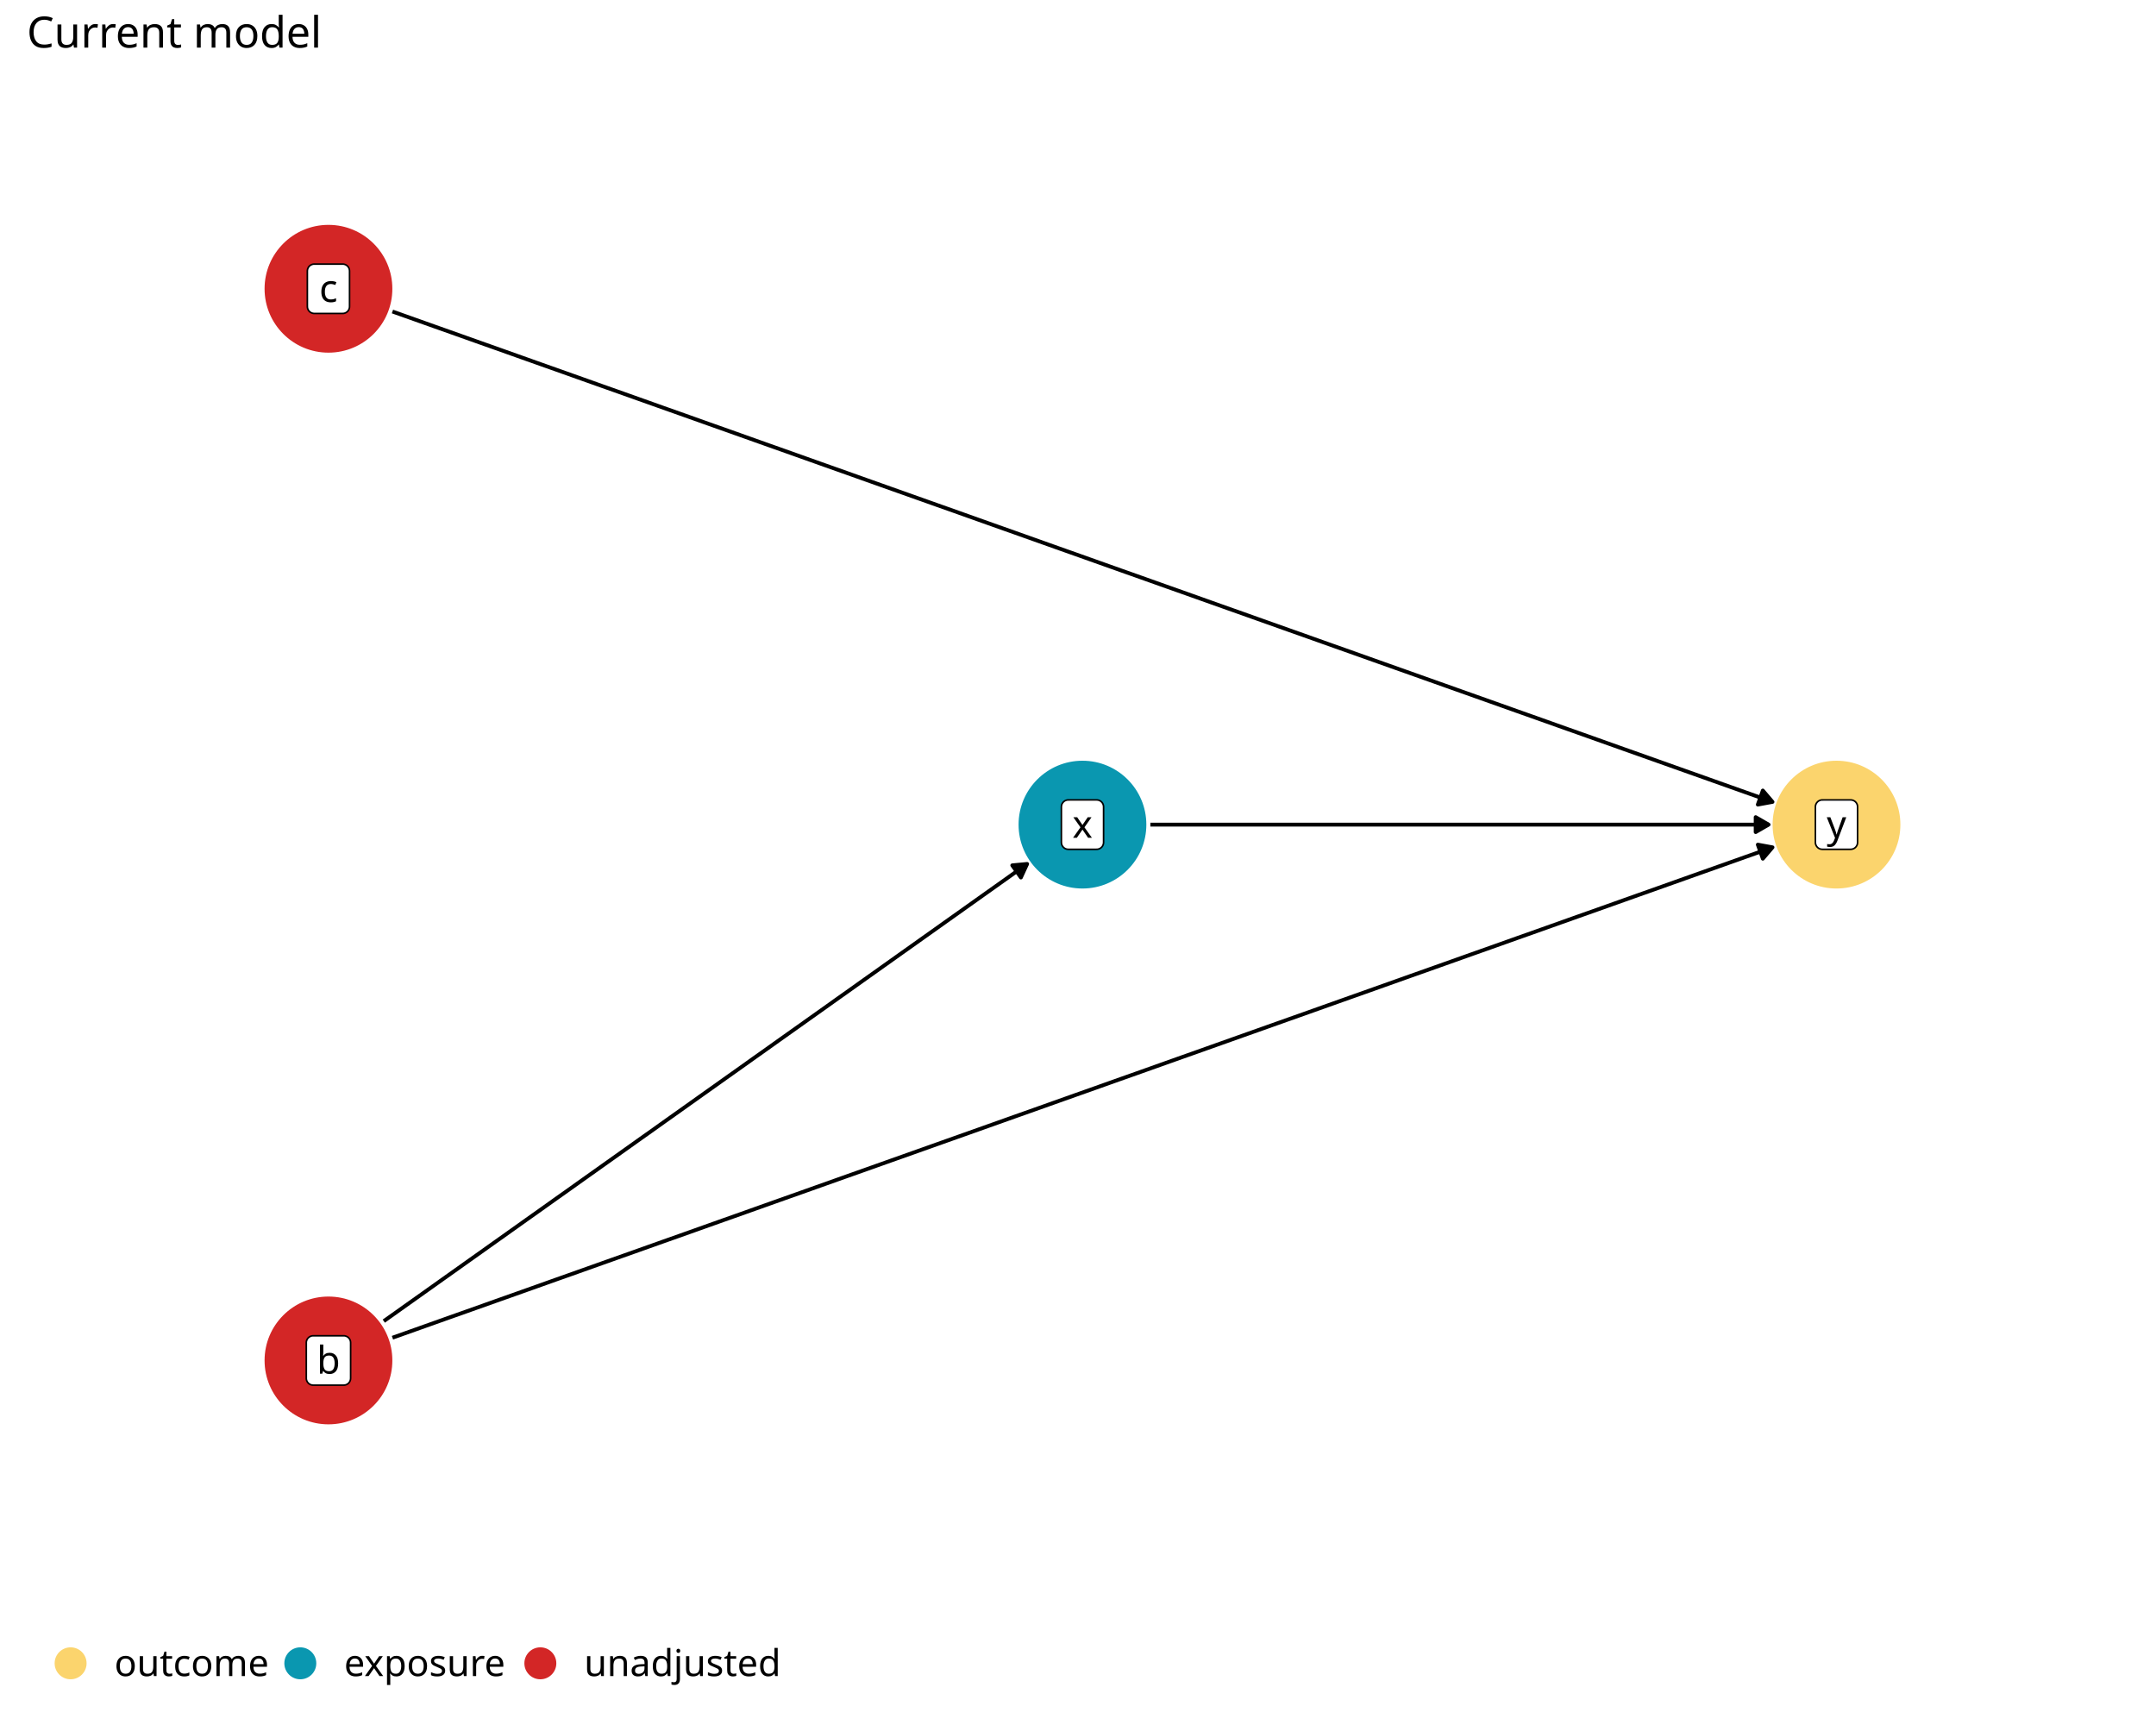
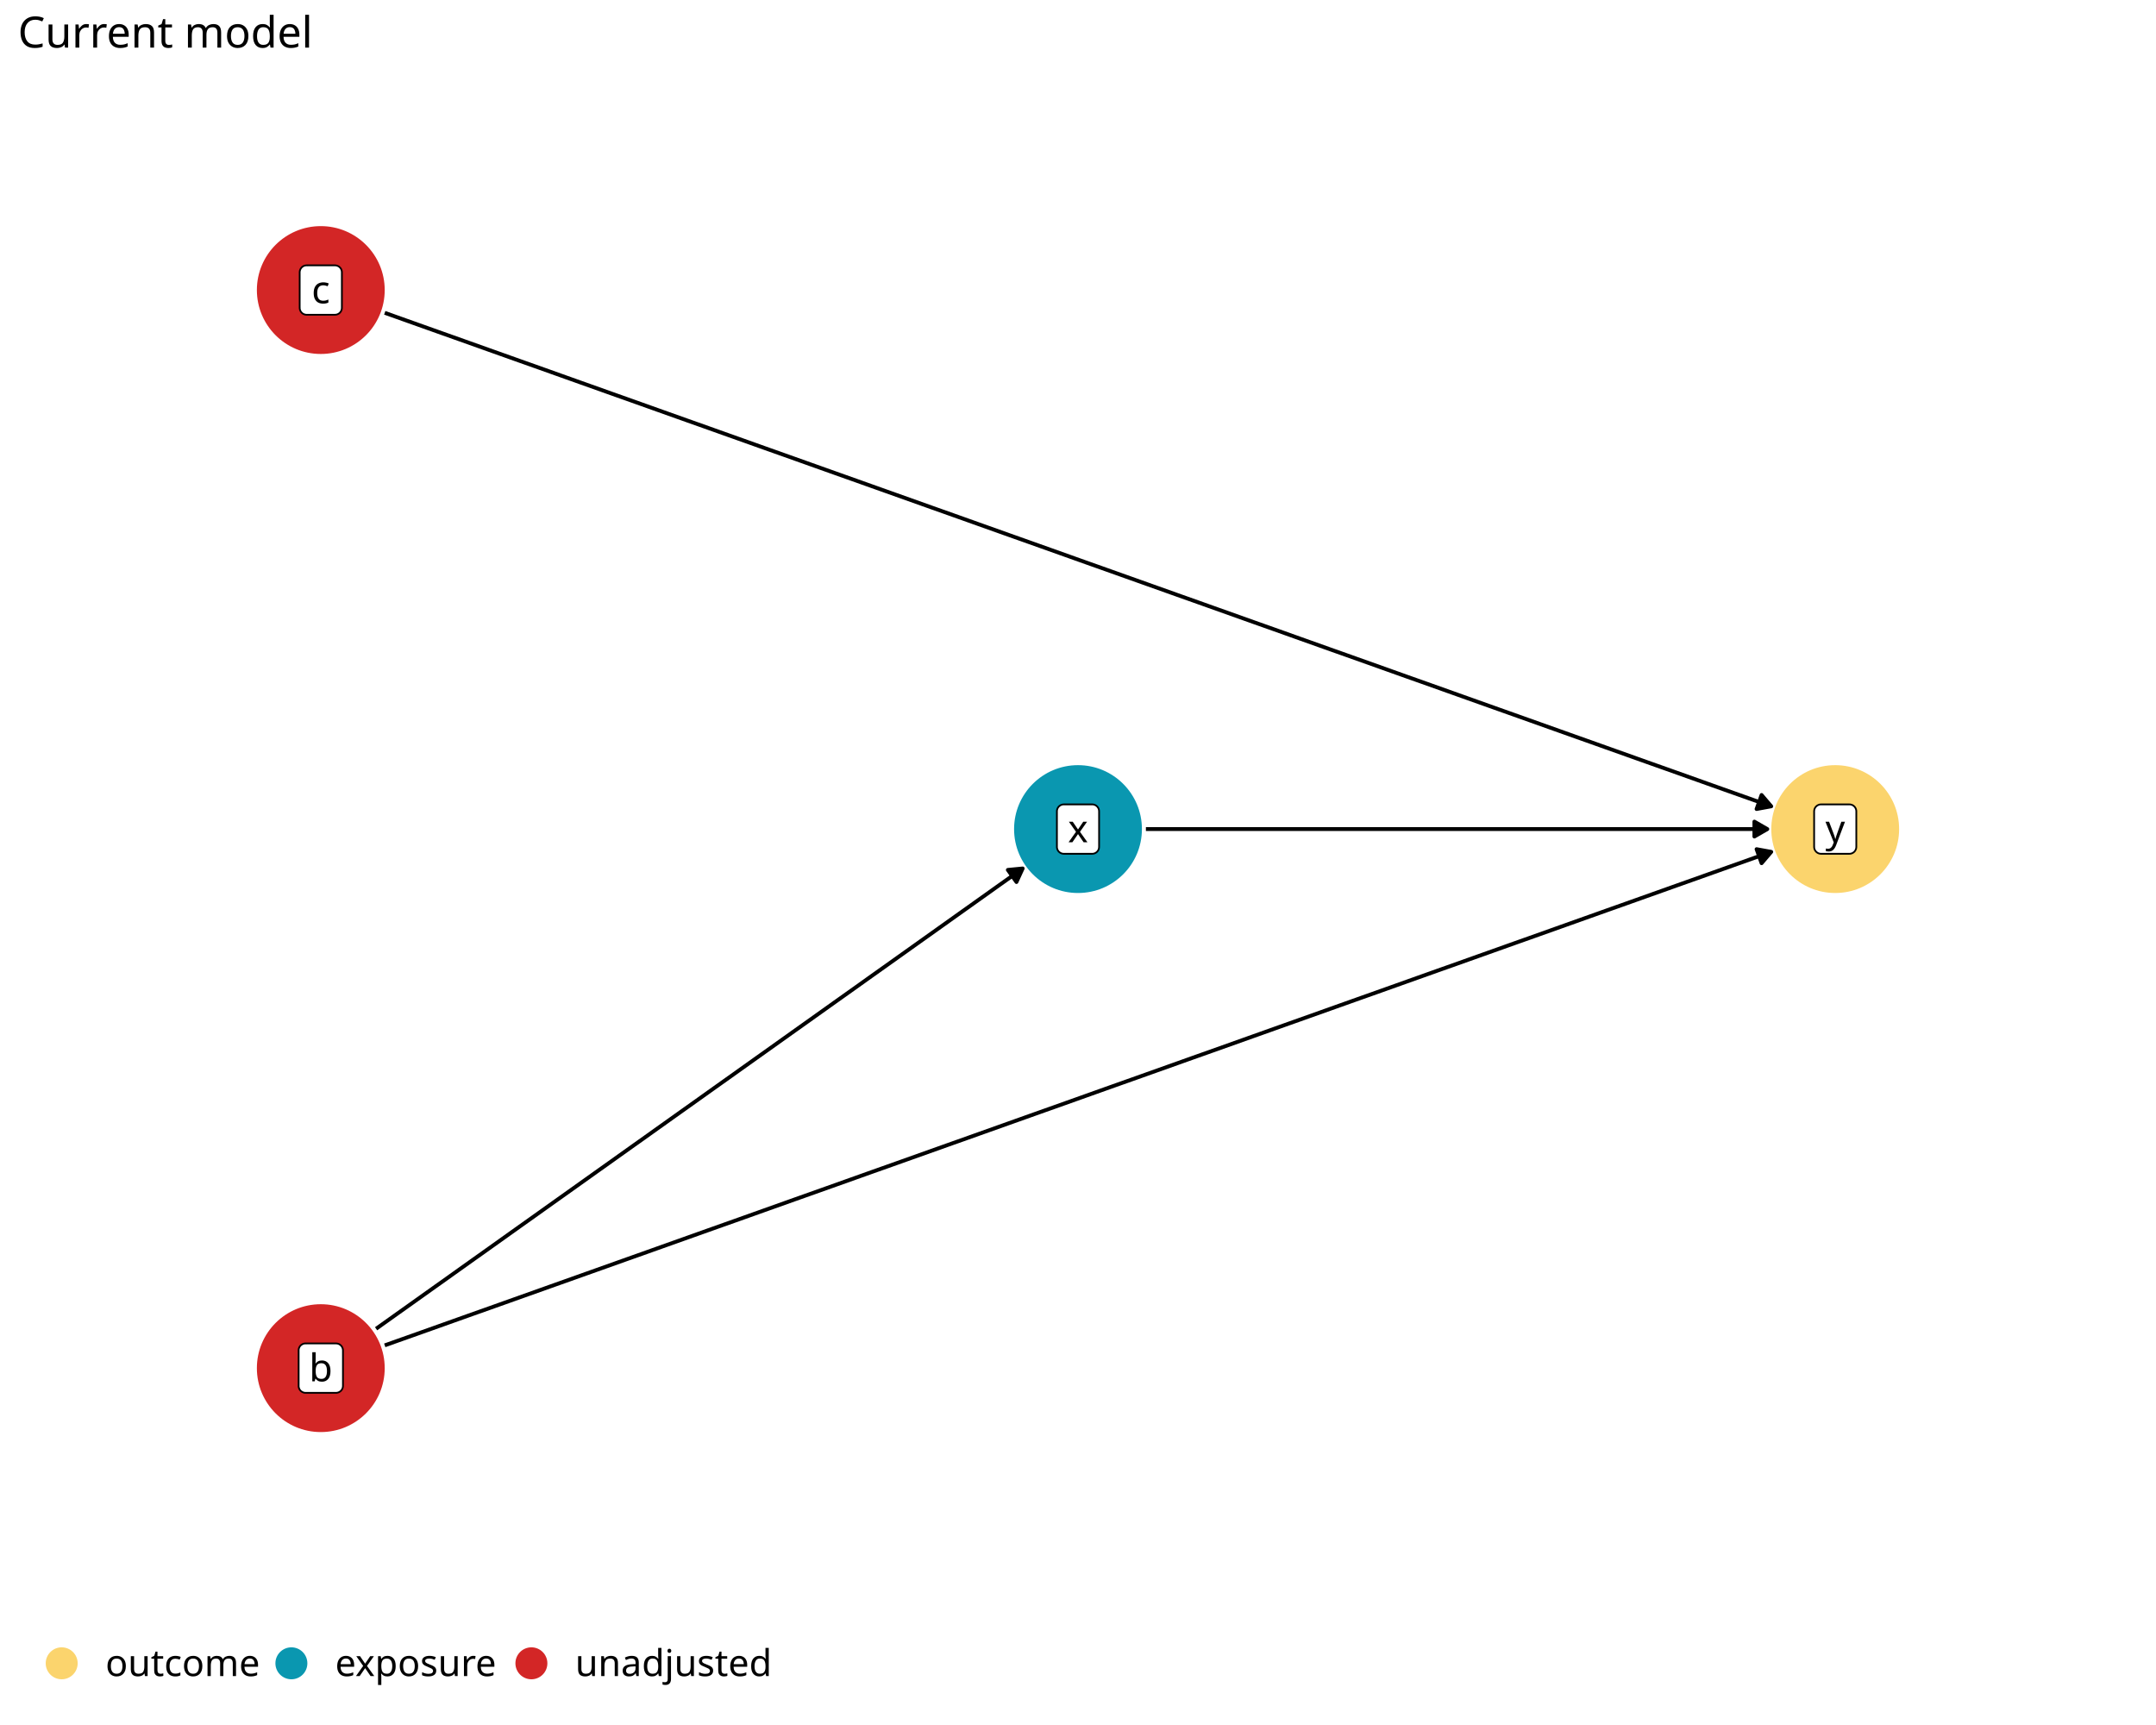
<svg xmlns="http://www.w3.org/2000/svg" class="svglite" data-engine-version="2.0" width="720.00pt" height="576.00pt" viewBox="0 0 720.00 576.00">
  <defs>
    <style type="text/css">
    .svglite line, .svglite polyline, .svglite polygon, .svglite path, .svglite rect, .svglite circle {
      fill: none;
      stroke: #000000;
      stroke-linecap: round;
      stroke-linejoin: round;
      stroke-miterlimit: 10.00;
    }
  </style>
  </defs>
  <rect width="100%" height="100%" style="stroke: none; fill: #FFFFFF;" />
  <defs>
    <clipPath id="cpMC4wMHw3MjAuMDB8MC4wMHw1NzYuMDA=">
      <rect x="0.00" y="0.00" width="720.00" height="576.00" />
    </clipPath>
  </defs>
  <g clip-path="url(#cpMC4wMHw3MjAuMDB8MC4wMHw1NzYuMDA=)">
- </g>
+     <rect x="0.00" y="0.00" width="720.00" height="576.00" style="stroke-width: 1.16; stroke: none; fill: #FFFFFF;" />
+   </g>
  <defs>
-     <clipPath id="cpOC45N3w3MTQuMDJ8MjQuODV8NTI1Ljg0">
-       <rect x="8.97" y="24.85" width="705.06" height="500.99" />
+     <clipPath id="cpNS45OHw3MTQuMDJ8MjQuODV8NTI4Ljgz">
+       <rect x="5.98" y="24.85" width="708.04" height="503.98" />
    </clipPath>
  </defs>
-   <g clip-path="url(#cpOC45N3w3MTQuMDJ8MjQuODV8NTI1Ljg0)">
-     <circle cx="109.69" cy="454.27" r="21.69" style="stroke-width: 0.71; stroke: #FFFFFF; fill: #D32626;" />
-     <circle cx="109.69" cy="454.27" r="21.69" style="stroke-width: 0.71; stroke: #FFFFFF; fill: #D32626;" />
-     <circle cx="109.69" cy="96.42" r="21.69" style="stroke-width: 0.71; stroke: #FFFFFF; fill: #D32626;" />
-     <circle cx="361.49" cy="275.35" r="21.69" style="stroke-width: 0.71; stroke: #FFFFFF; fill: #0A97B0;" />
-     <circle cx="613.30" cy="275.35" r="21.69" style="stroke-width: 0.71; stroke: #FFFFFF; fill: #FBD46D;" />
-     <polyline points="128.17,441.14 130.04,439.81 132.58,438.01 135.12,436.20 137.67,434.39 140.21,432.59 142.75,430.78 145.30,428.97 147.84,427.16 150.38,425.36 152.93,423.55 155.47,421.74 158.02,419.93 160.56,418.13 163.10,416.32 165.65,414.51 168.19,412.71 170.73,410.90 173.28,409.09 175.82,407.28 178.36,405.48 180.91,403.67 183.45,401.86 185.99,400.05 188.54,398.25 191.08,396.44 193.62,394.63 196.17,392.82 198.71,391.02 201.25,389.21 203.80,387.40 206.34,385.60 208.88,383.79 211.43,381.98 213.97,380.17 216.52,378.37 219.06,376.56 221.60,374.75 224.15,372.94 226.69,371.14 229.23,369.33 231.78,367.52 234.32,365.71 236.86,363.91 239.41,362.10 241.95,360.29 244.49,358.49 247.04,356.68 249.58,354.87 252.12,353.06 254.67,351.26 257.21,349.45 259.75,347.64 262.30,345.83 264.84,344.03 267.39,342.22 269.93,340.41 272.47,338.61 275.02,336.80 277.56,334.99 280.10,333.18 282.65,331.38 285.19,329.57 287.73,327.76 290.28,325.95 292.82,324.15 295.36,322.34 297.91,320.53 300.45,318.72 302.99,316.92 305.54,315.11 308.08,313.30 310.62,311.50 313.17,309.69 315.71,307.88 318.26,306.07 320.80,304.27 323.34,302.46 325.89,300.65 328.43,298.84 330.97,297.04 333.52,295.23 336.06,293.42 338.60,291.61 341.15,289.81 343.01,288.48 " style="stroke-width: 1.28; stroke-linecap: butt;" />
-     <polygon points="340.93,293.01 343.01,288.48 338.05,288.95 " style="stroke-width: 1.28; stroke-linecap: butt; fill: #000000;" />
-     <polyline points="131.06,446.68 135.12,445.24 140.21,443.43 145.30,441.62 150.38,439.81 155.47,438.01 160.56,436.20 165.65,434.39 170.73,432.59 175.82,430.78 180.91,428.97 185.99,427.16 191.08,425.36 196.17,423.55 201.25,421.74 206.34,419.93 211.43,418.13 216.52,416.32 221.60,414.51 226.69,412.71 231.78,410.90 236.86,409.09 241.95,407.28 247.04,405.48 252.12,403.67 257.21,401.86 262.30,400.05 267.39,398.25 272.47,396.44 277.56,394.63 282.65,392.82 287.73,391.02 292.82,389.21 297.91,387.40 302.99,385.60 308.08,383.79 313.17,381.98 318.26,380.17 323.34,378.37 328.43,376.56 333.52,374.75 338.60,372.94 343.69,371.14 348.78,369.33 353.86,367.52 358.95,365.71 364.04,363.91 369.12,362.10 374.21,360.29 379.30,358.49 384.39,356.68 389.47,354.87 394.56,353.06 399.65,351.26 404.73,349.45 409.82,347.64 414.91,345.83 419.99,344.03 425.08,342.22 430.17,340.41 435.26,338.61 440.34,336.80 445.43,334.99 450.52,333.18 455.60,331.38 460.69,329.57 465.78,327.76 470.86,325.95 475.95,324.15 481.04,322.34 486.13,320.53 491.21,318.72 496.30,316.92 501.39,315.11 506.47,313.30 511.56,311.50 516.65,309.69 521.73,307.88 526.82,306.07 531.91,304.27 537.00,302.46 542.08,300.65 547.17,298.84 552.26,297.04 557.34,295.23 562.43,293.42 567.52,291.61 572.60,289.81 577.69,288.00 582.78,286.19 587.87,284.39 591.93,282.94 " style="stroke-width: 1.28; stroke-linecap: butt;" />
-     <polygon points="588.70,286.73 591.93,282.94 587.03,282.04 " style="stroke-width: 1.28; stroke-linecap: butt; fill: #000000;" />
-     <polyline points="131.06,104.02 135.12,105.46 140.21,107.27 145.30,109.08 150.38,110.88 155.47,112.69 160.56,114.50 165.65,116.30 170.73,118.11 175.82,119.92 180.91,121.73 185.99,123.53 191.08,125.34 196.17,127.15 201.25,128.96 206.34,130.76 211.43,132.57 216.52,134.38 221.60,136.19 226.69,137.99 231.78,139.80 236.86,141.61 241.95,143.41 247.04,145.22 252.12,147.03 257.21,148.84 262.30,150.64 267.39,152.45 272.47,154.26 277.56,156.07 282.65,157.87 287.73,159.68 292.82,161.49 297.91,163.30 302.99,165.10 308.08,166.91 313.17,168.72 318.26,170.52 323.34,172.33 328.43,174.14 333.52,175.95 338.60,177.75 343.69,179.56 348.78,181.37 353.86,183.18 358.95,184.98 364.04,186.79 369.12,188.60 374.21,190.41 379.30,192.21 384.39,194.02 389.47,195.83 394.56,197.63 399.65,199.44 404.73,201.25 409.82,203.06 414.91,204.86 419.99,206.67 425.08,208.48 430.17,210.29 435.26,212.09 440.34,213.90 445.43,215.71 450.52,217.51 455.60,219.32 460.69,221.13 465.78,222.94 470.86,224.74 475.95,226.55 481.04,228.36 486.13,230.17 491.21,231.97 496.30,233.78 501.39,235.59 506.47,237.40 511.56,239.20 516.65,241.01 521.73,242.82 526.82,244.62 531.91,246.43 537.00,248.24 542.08,250.05 547.17,251.85 552.26,253.66 557.34,255.47 562.43,257.28 567.52,259.08 572.60,260.89 577.69,262.70 582.78,264.51 587.87,266.31 591.93,267.76 " style="stroke-width: 1.28; stroke-linecap: butt;" />
-     <polygon points="587.03,268.66 591.93,267.76 588.70,263.97 " style="stroke-width: 1.28; stroke-linecap: butt; fill: #000000;" />
-     <polyline points="384.17,275.35 384.39,275.35 386.93,275.35 389.47,275.35 392.02,275.35 394.56,275.35 397.10,275.35 399.65,275.35 402.19,275.35 404.73,275.35 407.28,275.35 409.82,275.35 412.36,275.35 414.91,275.35 417.45,275.35 419.99,275.35 422.54,275.35 425.08,275.35 427.63,275.35 430.17,275.35 432.71,275.35 435.26,275.35 437.80,275.35 440.34,275.35 442.89,275.35 445.43,275.35 447.97,275.35 450.52,275.35 453.06,275.35 455.60,275.35 458.15,275.35 460.69,275.35 463.23,275.35 465.78,275.35 468.32,275.35 470.86,275.35 473.41,275.35 475.95,275.35 478.50,275.35 481.04,275.35 483.58,275.35 486.13,275.35 488.67,275.35 491.21,275.35 493.76,275.35 496.30,275.35 498.84,275.35 501.39,275.35 503.93,275.35 506.47,275.35 509.02,275.35 511.56,275.35 514.10,275.35 516.65,275.35 519.19,275.35 521.73,275.35 524.28,275.35 526.82,275.35 529.36,275.35 531.91,275.35 534.45,275.35 537.00,275.35 539.54,275.35 542.08,275.35 544.63,275.35 547.17,275.35 549.71,275.35 552.26,275.35 554.80,275.35 557.34,275.35 559.89,275.35 562.43,275.35 564.97,275.35 567.52,275.35 570.06,275.35 572.60,275.35 575.15,275.35 577.69,275.35 580.23,275.35 582.78,275.35 585.32,275.35 587.87,275.35 590.41,275.35 590.62,275.35 " style="stroke-width: 1.28; stroke-linecap: butt;" />
-     <polygon points="586.31,277.84 590.62,275.35 586.31,272.86 " style="stroke-width: 1.28; stroke-linecap: butt; fill: #000000;" />
-     <polygon points="104.59,462.52 114.79,462.52 114.69,462.52 115.06,462.50 115.43,462.43 115.77,462.30 116.10,462.11 116.38,461.88 116.63,461.60 116.83,461.29 116.97,460.95 117.06,460.59 117.09,460.22 117.09,460.22 117.09,448.33 117.09,448.33 117.06,447.96 116.97,447.60 116.83,447.26 116.63,446.95 116.38,446.67 116.10,446.43 115.77,446.25 115.43,446.12 115.06,446.04 114.79,446.03 104.59,446.03 104.87,446.04 104.50,446.03 104.13,446.07 103.77,446.18 103.44,446.34 103.13,446.55 102.87,446.80 102.64,447.10 102.47,447.43 102.35,447.78 102.29,448.15 102.29,448.33 102.29,460.22 102.29,460.03 102.29,460.40 102.35,460.77 102.47,461.12 102.64,461.45 102.87,461.74 103.13,462.00 103.44,462.21 103.77,462.37 104.13,462.47 104.50,462.52 " style="stroke-width: 0.53; fill: #FFFFFF;" />
-     <text x="109.69" y="458.68" text-anchor="middle" style="font-size: 12.80px; font-family: sans;" textLength="7.12px" lengthAdjust="spacingAndGlyphs">b</text>
-     <polygon points="104.95,104.67 114.43,104.67 114.34,104.67 114.71,104.65 115.07,104.58 115.42,104.45 115.74,104.26 116.03,104.03 116.27,103.75 116.47,103.44 116.61,103.10 116.70,102.74 116.73,102.37 116.73,102.37 116.73,90.48 116.73,90.48 116.70,90.11 116.61,89.75 116.47,89.41 116.27,89.10 116.03,88.82 115.74,88.59 115.42,88.40 115.07,88.27 114.71,88.19 114.43,88.18 104.95,88.18 105.23,88.19 104.86,88.18 104.49,88.22 104.13,88.33 103.80,88.49 103.49,88.70 103.22,88.95 103.00,89.25 102.83,89.58 102.71,89.93 102.65,90.30 102.64,90.48 102.64,102.37 102.65,102.18 102.65,102.55 102.71,102.92 102.83,103.27 103.00,103.60 103.22,103.89 103.49,104.15 103.80,104.36 104.13,104.52 104.49,104.62 104.86,104.67 " style="stroke-width: 0.53; fill: #FFFFFF;" />
-     <text x="109.69" y="100.83" text-anchor="middle" style="font-size: 12.80px; font-family: sans;" textLength="6.41px" lengthAdjust="spacingAndGlyphs">c</text>
-     <polygon points="356.75,283.60 366.23,283.60 366.14,283.59 366.51,283.58 366.88,283.50 367.22,283.37 367.54,283.19 367.83,282.95 368.08,282.68 368.28,282.36 368.42,282.02 368.51,281.66 368.54,281.29 368.54,281.29 368.54,269.41 368.54,269.41 368.51,269.04 368.42,268.68 368.28,268.34 368.08,268.02 367.83,267.74 367.54,267.51 367.22,267.32 366.88,267.19 366.51,267.12 366.23,267.10 356.75,267.10 357.03,267.12 356.66,267.10 356.29,267.15 355.94,267.25 355.60,267.41 355.30,267.62 355.03,267.88 354.81,268.18 354.63,268.50 354.52,268.86 354.46,269.22 354.45,269.41 354.45,281.29 354.46,281.11 354.46,281.48 354.52,281.84 354.63,282.19 354.81,282.52 355.03,282.82 355.30,283.08 355.60,283.29 355.94,283.45 356.29,283.55 356.66,283.59 " style="stroke-width: 0.53; fill: #FFFFFF;" />
-     <text x="361.49" y="279.75" text-anchor="middle" style="font-size: 12.80px; font-family: sans;" textLength="6.41px" lengthAdjust="spacingAndGlyphs">x</text>
-     <polygon points="608.56,283.60 618.04,283.60 617.95,283.59 618.32,283.58 618.68,283.50 619.03,283.37 619.35,283.19 619.64,282.95 619.88,282.68 620.08,282.36 620.23,282.02 620.31,281.66 620.34,281.29 620.34,281.29 620.34,269.41 620.34,269.41 620.31,269.04 620.23,268.68 620.08,268.34 619.88,268.02 619.64,267.74 619.35,267.51 619.03,267.32 618.68,267.19 618.32,267.12 618.04,267.10 608.56,267.10 608.84,267.12 608.47,267.10 608.10,267.15 607.74,267.25 607.41,267.41 607.10,267.62 606.84,267.88 606.61,268.18 606.44,268.50 606.32,268.86 606.26,269.22 606.26,269.41 606.26,281.29 606.26,281.11 606.26,281.48 606.32,281.84 606.44,282.19 606.61,282.52 606.84,282.82 607.10,283.08 607.41,283.29 607.74,283.45 608.10,283.55 608.47,283.59 " style="stroke-width: 0.53; fill: #FFFFFF;" />
-     <text x="613.30" y="279.75" text-anchor="middle" style="font-size: 12.80px; font-family: sans;" textLength="6.41px" lengthAdjust="spacingAndGlyphs">y</text>
+   <g clip-path="url(#cpNS45OHw3MTQuMDJ8MjQuODV8NTI4Ljgz)">
+     <circle cx="107.13" cy="456.84" r="21.73" style="stroke-width: 0.77; stroke: #FFFFFF; fill: #D32626;" />
+     <circle cx="107.13" cy="456.84" r="21.73" style="stroke-width: 0.77; stroke: #FFFFFF; fill: #D32626;" />
+     <circle cx="107.13" cy="96.85" r="21.73" style="stroke-width: 0.77; stroke: #FFFFFF; fill: #D32626;" />
+     <circle cx="360.00" cy="276.84" r="21.73" style="stroke-width: 0.77; stroke: #FFFFFF; fill: #0A97B0;" />
+     <circle cx="612.87" cy="276.84" r="21.73" style="stroke-width: 0.77; stroke: #FFFFFF; fill: #FBD46D;" />
+     <polyline points="125.60,443.69 127.56,442.29 130.12,440.47 132.67,438.65 135.22,436.84 137.78,435.02 140.33,433.20 142.89,431.38 145.44,429.56 148.00,427.75 150.55,425.93 153.10,424.11 155.66,422.29 158.21,420.47 160.77,418.66 163.32,416.84 165.88,415.02 168.43,413.20 170.98,411.38 173.54,409.56 176.09,407.75 178.65,405.93 181.20,404.11 183.76,402.29 186.31,400.47 188.86,398.66 191.42,396.84 193.97,395.02 196.53,393.20 199.08,391.38 201.63,389.57 204.19,387.75 206.74,385.93 209.30,384.11 211.85,382.29 214.41,380.48 216.96,378.66 219.51,376.84 222.07,375.02 224.62,373.20 227.18,371.38 229.73,369.57 232.29,367.75 234.84,365.93 237.39,364.11 239.95,362.29 242.50,360.48 245.06,358.66 247.61,356.84 250.17,355.02 252.72,353.20 255.27,351.39 257.83,349.57 260.38,347.75 262.94,345.93 265.49,344.11 268.05,342.29 270.60,340.48 273.15,338.66 275.71,336.84 278.26,335.02 280.82,333.20 283.37,331.39 285.93,329.57 288.48,327.75 291.03,325.93 293.59,324.11 296.14,322.30 298.70,320.48 301.25,318.66 303.81,316.84 306.36,315.02 308.91,313.21 311.47,311.39 314.02,309.57 316.58,307.75 319.13,305.93 321.69,304.11 324.24,302.30 326.79,300.48 329.35,298.66 331.90,296.84 334.46,295.02 337.01,293.21 339.57,291.39 341.53,289.99 " style="stroke-width: 1.28; stroke-linecap: butt;" />
+     <polygon points="339.45,294.52 341.53,289.99 336.57,290.47 " style="stroke-width: 1.28; stroke-linecap: butt; fill: #000000;" />
+     <polyline points="128.49,449.23 132.67,447.74 137.78,445.93 142.89,444.11 148.00,442.29 153.10,440.47 158.21,438.65 163.32,436.84 168.43,435.02 173.54,433.20 178.65,431.38 183.76,429.56 188.86,427.75 193.97,425.93 199.08,424.11 204.19,422.29 209.30,420.47 214.41,418.66 219.51,416.84 224.62,415.02 229.73,413.20 234.84,411.38 239.95,409.56 245.06,407.75 250.17,405.93 255.27,404.11 260.38,402.29 265.49,400.47 270.60,398.66 275.71,396.84 280.82,395.02 285.93,393.20 291.03,391.38 296.14,389.57 301.25,387.75 306.36,385.93 311.47,384.11 316.58,382.29 321.69,380.48 326.79,378.66 331.90,376.84 337.01,375.02 342.12,373.20 347.23,371.38 352.34,369.57 357.45,367.75 362.55,365.93 367.66,364.11 372.77,362.29 377.88,360.48 382.99,358.66 388.10,356.84 393.21,355.02 398.31,353.20 403.42,351.39 408.53,349.57 413.64,347.75 418.75,345.93 423.86,344.11 428.97,342.29 434.07,340.48 439.18,338.66 444.29,336.84 449.40,335.02 454.51,333.20 459.62,331.39 464.73,329.57 469.83,327.75 474.94,325.93 480.05,324.11 485.16,322.30 490.27,320.48 495.38,318.66 500.49,316.84 505.59,315.02 510.70,313.21 515.81,311.39 520.92,309.57 526.03,307.75 531.14,305.93 536.24,304.11 541.35,302.30 546.46,300.48 551.57,298.66 556.68,296.84 561.79,295.02 566.90,293.21 572.00,291.39 577.11,289.57 582.22,287.75 587.33,285.93 591.51,284.45 " style="stroke-width: 1.28; stroke-linecap: butt;" />
+     <polygon points="588.28,288.24 591.51,284.45 586.61,283.55 " style="stroke-width: 1.28; stroke-linecap: butt; fill: #000000;" />
+     <polyline points="128.49,104.45 132.67,105.94 137.78,107.76 142.89,109.58 148.00,111.40 153.10,113.21 158.21,115.03 163.32,116.85 168.43,118.67 173.54,120.49 178.65,122.30 183.76,124.12 188.86,125.94 193.97,127.76 199.08,129.58 204.19,131.40 209.30,133.21 214.41,135.03 219.51,136.85 224.62,138.67 229.73,140.49 234.84,142.30 239.95,144.12 245.06,145.94 250.17,147.76 255.27,149.58 260.38,151.39 265.49,153.21 270.60,155.03 275.71,156.85 280.82,158.67 285.93,160.48 291.03,162.30 296.14,164.12 301.25,165.94 306.36,167.76 311.47,169.58 316.58,171.39 321.69,173.21 326.79,175.03 331.90,176.85 337.01,178.67 342.12,180.48 347.23,182.30 352.34,184.12 357.45,185.94 362.55,187.76 367.66,189.57 372.77,191.39 377.88,193.21 382.99,195.03 388.10,196.85 393.21,198.67 398.31,200.48 403.42,202.30 408.53,204.12 413.64,205.94 418.75,207.76 423.86,209.57 428.97,211.39 434.07,213.21 439.18,215.03 444.29,216.85 449.40,218.66 454.51,220.48 459.62,222.30 464.73,224.12 469.83,225.94 474.94,227.75 480.05,229.57 485.16,231.39 490.27,233.21 495.38,235.03 500.49,236.85 505.59,238.66 510.70,240.48 515.81,242.30 520.92,244.12 526.03,245.94 531.14,247.75 536.24,249.57 541.35,251.39 546.46,253.21 551.57,255.03 556.68,256.84 561.79,258.66 566.90,260.48 572.00,262.30 577.11,264.12 582.22,265.93 587.33,267.75 591.51,269.24 " style="stroke-width: 1.28; stroke-linecap: butt;" />
+     <polygon points="586.61,270.14 591.51,269.24 588.28,265.45 " style="stroke-width: 1.28; stroke-linecap: butt; fill: #000000;" />
+     <polyline points="382.68,276.84 382.99,276.84 385.54,276.84 388.10,276.84 390.65,276.84 393.21,276.84 395.76,276.84 398.31,276.84 400.87,276.84 403.42,276.84 405.98,276.84 408.53,276.84 411.09,276.84 413.64,276.84 416.19,276.84 418.75,276.84 421.30,276.84 423.86,276.84 426.41,276.84 428.97,276.84 431.52,276.84 434.07,276.84 436.63,276.84 439.18,276.84 441.74,276.84 444.29,276.84 446.85,276.84 449.40,276.84 451.95,276.84 454.51,276.84 457.06,276.84 459.62,276.84 462.17,276.84 464.73,276.84 467.28,276.84 469.83,276.84 472.39,276.84 474.94,276.84 477.50,276.84 480.05,276.84 482.61,276.84 485.16,276.84 487.71,276.84 490.27,276.84 492.82,276.84 495.38,276.84 497.93,276.84 500.49,276.84 503.04,276.84 505.59,276.84 508.15,276.84 510.70,276.84 513.26,276.84 515.81,276.84 518.37,276.84 520.92,276.84 523.47,276.84 526.03,276.84 528.58,276.84 531.14,276.84 533.69,276.84 536.24,276.84 538.80,276.84 541.35,276.84 543.91,276.84 546.46,276.84 549.02,276.84 551.57,276.84 554.12,276.84 556.68,276.84 559.23,276.84 561.79,276.84 564.34,276.84 566.90,276.84 569.45,276.84 572.00,276.84 574.56,276.84 577.11,276.84 579.67,276.84 582.22,276.84 584.78,276.84 587.33,276.84 589.88,276.84 590.20,276.84 " style="stroke-width: 1.28; stroke-linecap: butt;" />
+     <polygon points="585.88,279.33 590.20,276.84 585.88,274.35 " style="stroke-width: 1.28; stroke-linecap: butt; fill: #000000;" />
+     <polygon points="102.03,465.08 112.22,465.08 112.13,465.08 112.50,465.07 112.87,464.99 113.21,464.86 113.53,464.67 113.82,464.44 114.07,464.16 114.26,463.85 114.41,463.51 114.50,463.15 114.53,462.78 114.53,462.78 114.53,450.89 114.53,450.89 114.50,450.52 114.41,450.16 114.26,449.82 114.07,449.51 113.82,449.23 113.53,449.00 113.21,448.81 112.87,448.68 112.50,448.61 112.22,448.59 102.03,448.59 102.31,448.61 101.94,448.59 101.57,448.63 101.21,448.74 100.88,448.90 100.57,449.11 100.30,449.36 100.08,449.66 99.91,449.99 99.79,450.34 99.73,450.71 99.73,450.89 99.73,462.78 99.73,462.59 99.73,462.96 99.79,463.33 99.91,463.68 100.08,464.01 100.30,464.31 100.57,464.56 100.88,464.77 101.21,464.93 101.57,465.04 101.94,465.08 " style="stroke-width: 0.58; fill: #FFFFFF;" />
+     <text x="107.13" y="461.24" text-anchor="middle" style="font-size: 12.80px; font-family: sans;" textLength="7.12px" lengthAdjust="spacingAndGlyphs">b</text>
+     <polygon points="102.39,105.10 111.87,105.10 111.77,105.10 112.14,105.08 112.51,105.01 112.85,104.88 113.18,104.69 113.46,104.46 113.71,104.18 113.91,103.86 114.05,103.52 114.14,103.16 114.17,102.79 114.17,102.79 114.17,90.91 114.17,90.91 114.14,90.54 114.05,90.18 113.91,89.84 113.71,89.52 113.46,89.25 113.18,89.01 112.85,88.83 112.51,88.70 112.14,88.62 111.87,88.60 102.39,88.60 102.66,88.62 102.29,88.61 101.93,88.65 101.57,88.75 101.23,88.91 100.93,89.12 100.66,89.38 100.44,89.68 100.27,90.01 100.15,90.36 100.09,90.72 100.08,90.91 100.08,102.79 100.09,102.61 100.09,102.98 100.15,103.35 100.27,103.70 100.44,104.03 100.66,104.32 100.93,104.58 101.23,104.79 101.57,104.95 101.93,105.05 102.29,105.10 " style="stroke-width: 0.58; fill: #FFFFFF;" />
+     <text x="107.13" y="101.26" text-anchor="middle" style="font-size: 12.80px; font-family: sans;" textLength="6.41px" lengthAdjust="spacingAndGlyphs">c</text>
+     <polygon points="355.26,285.09 364.74,285.09 364.65,285.09 365.02,285.07 365.38,285.00 365.73,284.87 366.05,284.68 366.34,284.45 366.58,284.17 366.78,283.86 366.93,283.52 367.01,283.16 367.04,282.79 367.04,282.79 367.04,270.90 367.04,270.90 367.01,270.53 366.93,270.17 366.78,269.83 366.58,269.52 366.34,269.24 366.05,269.00 365.73,268.82 365.38,268.69 365.02,268.61 364.74,268.60 355.26,268.60 355.54,268.61 355.17,268.60 354.80,268.64 354.44,268.75 354.11,268.91 353.80,269.12 353.53,269.37 353.31,269.67 353.14,270.00 353.02,270.35 352.96,270.72 352.96,270.90 352.96,282.79 352.96,282.60 352.96,282.97 353.02,283.34 353.14,283.69 353.31,284.02 353.53,284.31 353.80,284.57 354.11,284.78 354.44,284.94 354.80,285.04 355.17,285.09 " style="stroke-width: 0.58; fill: #FFFFFF;" />
+     <text x="360.00" y="281.25" text-anchor="middle" style="font-size: 12.80px; font-family: sans;" textLength="6.41px" lengthAdjust="spacingAndGlyphs">x</text>
+     <polygon points="608.13,285.09 617.61,285.09 617.52,285.09 617.89,285.07 618.25,285.00 618.60,284.87 618.92,284.68 619.21,284.45 619.46,284.17 619.65,283.86 619.80,283.52 619.89,283.16 619.92,282.79 619.92,282.79 619.92,270.90 619.92,270.90 619.89,270.53 619.80,270.17 619.65,269.83 619.46,269.52 619.21,269.24 618.92,269.00 618.60,268.82 618.25,268.69 617.89,268.61 617.61,268.60 608.13,268.60 608.41,268.61 608.04,268.60 607.67,268.64 607.32,268.75 606.98,268.91 606.68,269.12 606.41,269.37 606.19,269.67 606.01,270.00 605.90,270.35 605.84,270.72 605.83,270.90 605.83,282.79 605.84,282.60 605.84,282.97 605.90,283.34 606.01,283.69 606.19,284.02 606.41,284.31 606.68,284.57 606.98,284.78 607.32,284.94 607.67,285.04 608.04,285.09 " style="stroke-width: 0.58; fill: #FFFFFF;" />
+     <text x="612.87" y="281.25" text-anchor="middle" style="font-size: 12.80px; font-family: sans;" textLength="6.41px" lengthAdjust="spacingAndGlyphs">y</text>
  </g>
  <g clip-path="url(#cpMC4wMHw3MjAuMDB8MC4wMHw1NzYuMDA=)">
-     <circle cx="23.58" cy="555.40" r="5.69" style="stroke-width: 0.71; stroke: #FFFFFF; fill: #FBD46D;" />
-     <circle cx="100.29" cy="555.40" r="5.69" style="stroke-width: 0.71; stroke: #FFFFFF; fill: #0A97B0;" />
-     <circle cx="180.45" cy="555.40" r="5.69" style="stroke-width: 0.71; stroke: #FFFFFF; fill: #D32626;" />
-     <text x="38.20" y="559.66" style="font-size: 12.38px; font-family: sans;" textLength="47.48px" lengthAdjust="spacingAndGlyphs">outcome</text>
-     <text x="114.91" y="559.66" style="font-size: 12.38px; font-family: sans;" textLength="50.92px" lengthAdjust="spacingAndGlyphs">exposure</text>
-     <text x="195.07" y="559.66" style="font-size: 12.38px; font-family: sans;" textLength="60.56px" lengthAdjust="spacingAndGlyphs">unadjusted</text>
-     <text x="8.97" y="15.89" style="font-size: 14.40px; font-family: sans;" textLength="91.25px" lengthAdjust="spacingAndGlyphs">Current model</text>
+     <circle cx="20.60" cy="555.40" r="5.72" style="stroke-width: 0.77; stroke: #FFFFFF; fill: #FBD46D;" />
+     <circle cx="97.31" cy="555.40" r="5.72" style="stroke-width: 0.77; stroke: #FFFFFF; fill: #0A97B0;" />
+     <circle cx="177.46" cy="555.40" r="5.72" style="stroke-width: 0.77; stroke: #FFFFFF; fill: #D32626;" />
+     <text x="35.21" y="559.66" style="font-size: 12.38px; font-family: sans;" textLength="47.48px" lengthAdjust="spacingAndGlyphs">outcome</text>
+     <text x="111.92" y="559.66" style="font-size: 12.38px; font-family: sans;" textLength="50.92px" lengthAdjust="spacingAndGlyphs">exposure</text>
+     <text x="192.08" y="559.66" style="font-size: 12.38px; font-family: sans;" textLength="60.56px" lengthAdjust="spacingAndGlyphs">unadjusted</text>
+     <text x="5.98" y="15.89" style="font-size: 14.40px; font-family: sans;" textLength="91.25px" lengthAdjust="spacingAndGlyphs">Current model</text>
  </g>
</svg>
